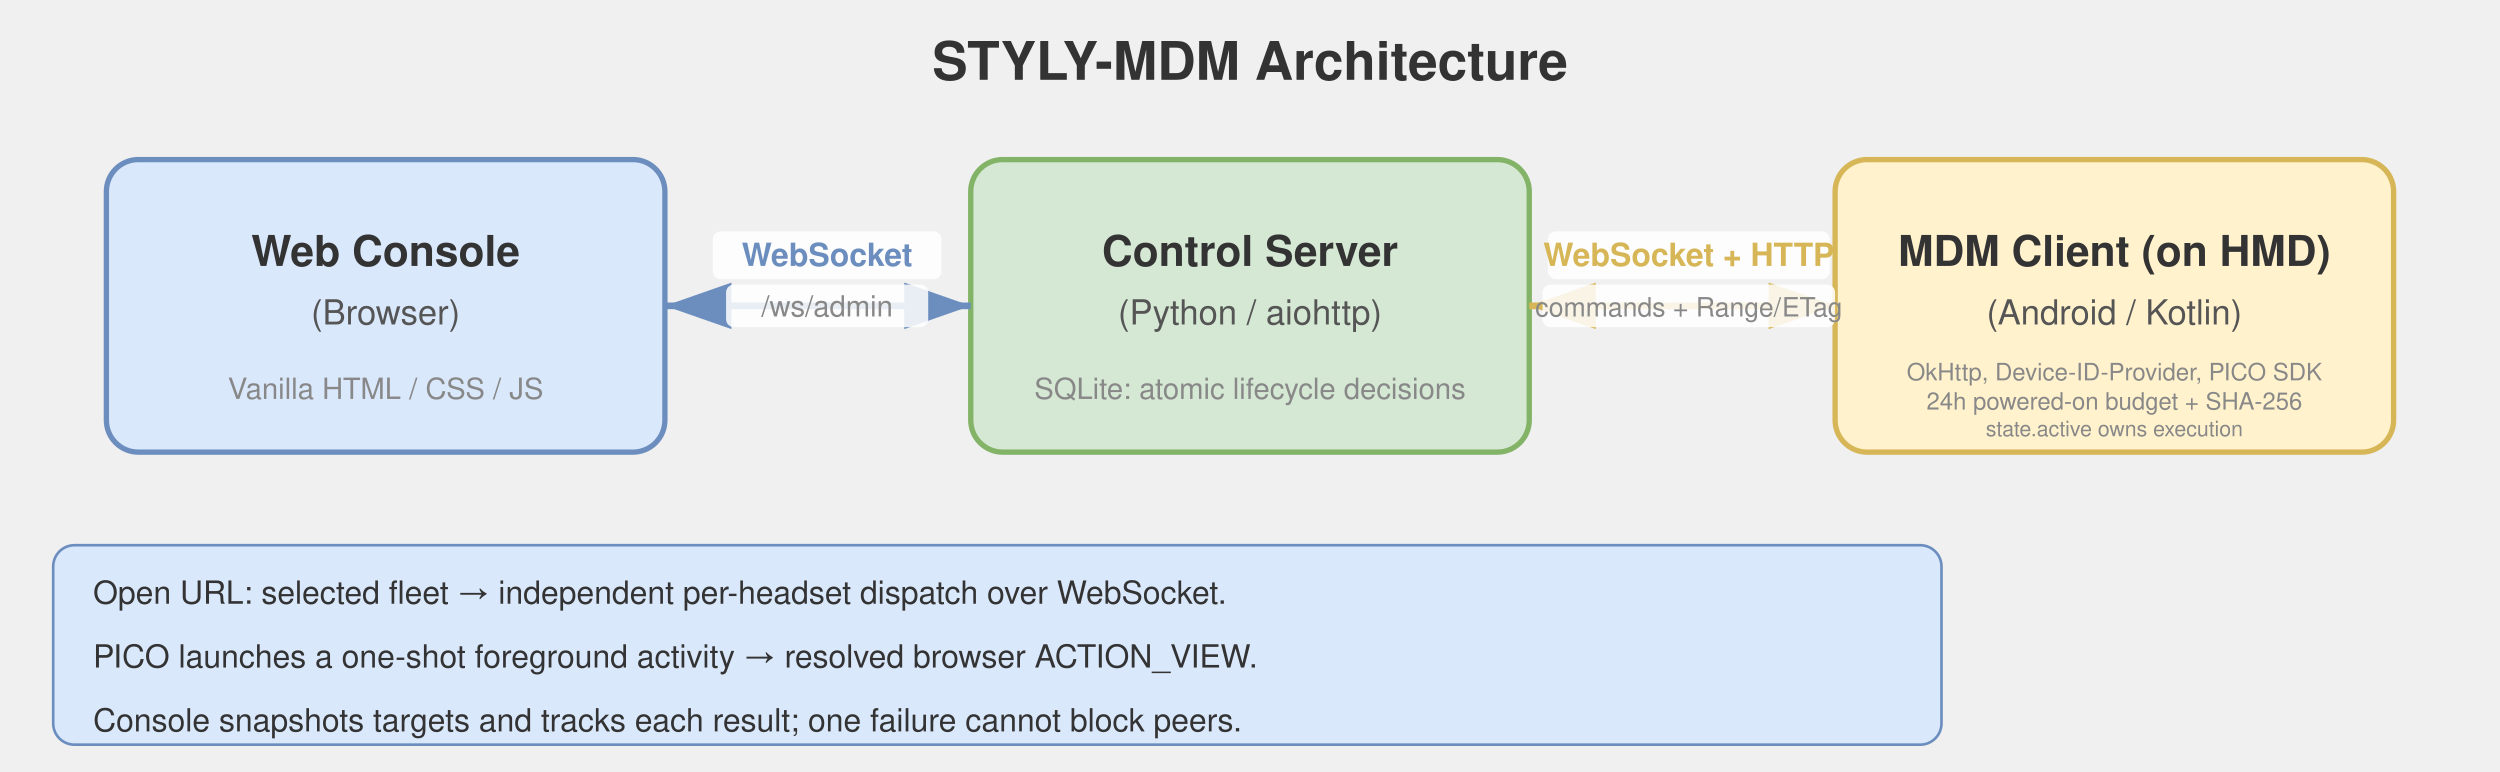
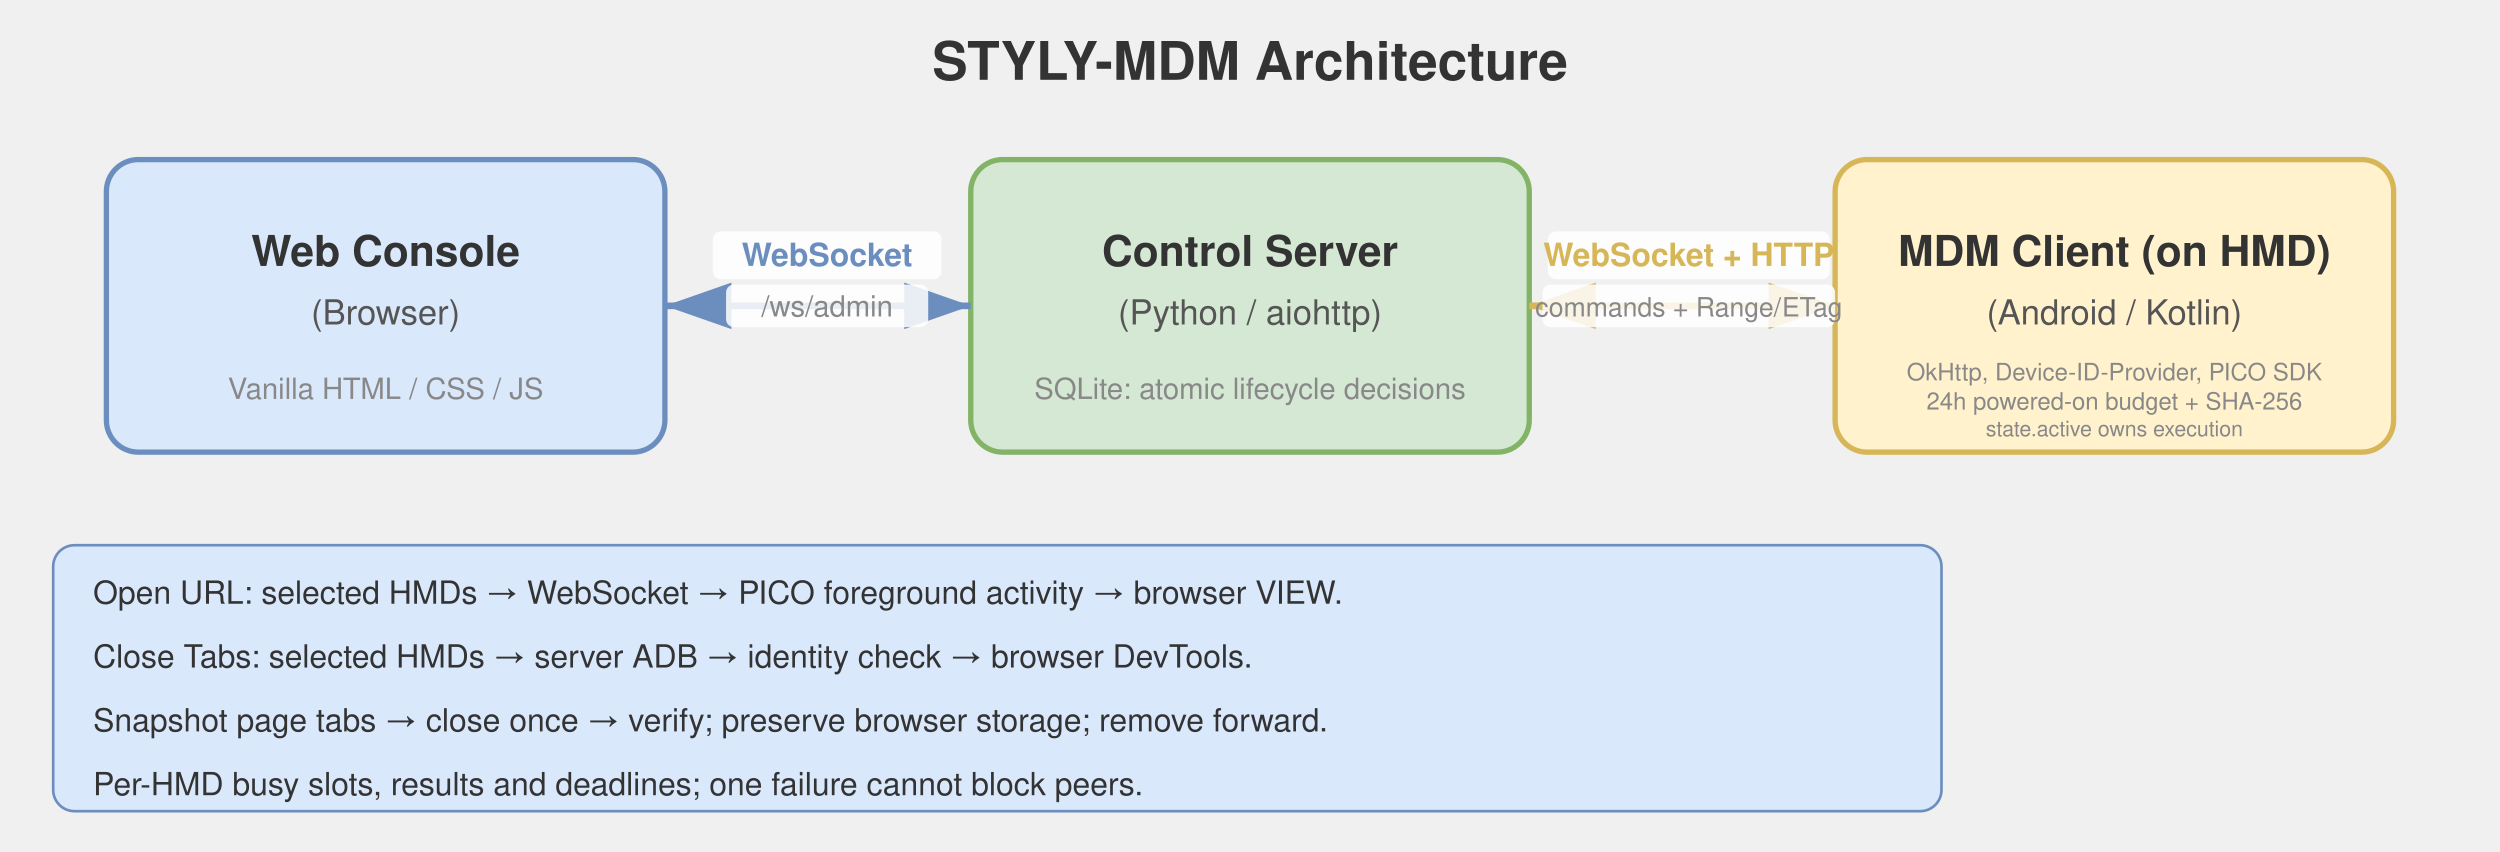
- <svg xmlns="http://www.w3.org/2000/svg" version="1.1" viewBox="0 0 940 290" font-family="Segoe UI, Helvetica, Arial, sans-serif" content="&lt;mxfile host=&quot;Claude&quot;&gt; &lt;diagram id=&quot;arch&quot; name=&quot;Architecture&quot;&gt; &lt;mxGraphModel dx=&quot;1422&quot; dy=&quot;762&quot; grid=&quot;1&quot; gridSize=&quot;10&quot; guides=&quot;1&quot; tooltips=&quot;1&quot; connect=&quot;1&quot; arrows=&quot;1&quot; fold=&quot;1&quot; page=&quot;1&quot; pageScale=&quot;1&quot; pageWidth=&quot;1169&quot; pageHeight=&quot;827&quot; math=&quot;0&quot; shadow=&quot;0&quot;&gt; &lt;root&gt; &lt;mxCell id=&quot;0&quot;/&gt; &lt;mxCell id=&quot;1&quot; parent=&quot;0&quot;/&gt; &lt;mxCell id=&quot;2&quot; value=&quot;&quot; style=&quot;rounded=1;whiteSpace=wrap;html=1;fillColor=#dae8fc;strokeColor=#6c8ebf;arcSize=10;&quot; vertex=&quot;1&quot; parent=&quot;1&quot;&gt;&lt;mxGeometry x=&quot;40&quot; y=&quot;80&quot; width=&quot;200&quot; height=&quot;100&quot; as=&quot;geometry&quot;/&gt;&lt;/mxCell&gt; &lt;mxCell id=&quot;2a&quot; value=&quot;&amp;lt;b&amp;gt;Web Console&amp;lt;/b&amp;gt;&amp;lt;br&amp;gt;(Browser)&quot; style=&quot;text;html=1;align=center;verticalAlign=middle;resizable=0;points=[];autosize=1;&quot; vertex=&quot;1&quot; parent=&quot;1&quot;&gt;&lt;mxGeometry x=&quot;95&quot; y=&quot;105&quot; width=&quot;90&quot; height=&quot;50&quot; as=&quot;geometry&quot;/&gt;&lt;/mxCell&gt; &lt;mxCell id=&quot;2b&quot; value=&quot;Vanilla HTML / CSS / JS&quot; style=&quot;text;html=1;align=center;verticalAlign=middle;fontColor=#666666;fontSize=10;&quot; vertex=&quot;1&quot; parent=&quot;1&quot;&gt;&lt;mxGeometry x=&quot;60&quot; y=&quot;155&quot; width=&quot;160&quot; height=&quot;20&quot; as=&quot;geometry&quot;/&gt;&lt;/mxCell&gt; &lt;mxCell id=&quot;3&quot; value=&quot;&quot; style=&quot;rounded=1;whiteSpace=wrap;html=1;fillColor=#d5e8d4;strokeColor=#82b366;arcSize=10;&quot; vertex=&quot;1&quot; parent=&quot;1&quot;&gt;&lt;mxGeometry x=&quot;360&quot; y=&quot;80&quot; width=&quot;220&quot; height=&quot;100&quot; as=&quot;geometry&quot;/&gt;&lt;/mxCell&gt; &lt;mxCell id=&quot;3a&quot; value=&quot;&amp;lt;b&amp;gt;Control Server&amp;lt;/b&amp;gt;&amp;lt;br&amp;gt;(Python / aiohttp)&quot; style=&quot;text;html=1;align=center;verticalAlign=middle;resizable=0;points=[];autosize=1;&quot; vertex=&quot;1&quot; parent=&quot;1&quot;&gt;&lt;mxGeometry x=&quot;405&quot; y=&quot;105&quot; width=&quot;130&quot; height=&quot;50&quot; as=&quot;geometry&quot;/&gt;&lt;/mxCell&gt; &lt;mxCell id=&quot;3b&quot; value=&quot;SQLite: atomic lifecycle decisions&quot; style=&quot;text;html=1;align=center;verticalAlign=middle;fontColor=#666666;fontSize=10;&quot; vertex=&quot;1&quot; parent=&quot;1&quot;&gt;&lt;mxGeometry x=&quot;390&quot; y=&quot;155&quot; width=&quot;160&quot; height=&quot;20&quot; as=&quot;geometry&quot;/&gt;&lt;/mxCell&gt; &lt;mxCell id=&quot;4&quot; value=&quot;&quot; style=&quot;rounded=1;whiteSpace=wrap;html=1;fillColor=#fff2cc;strokeColor=#d6b656;arcSize=10;&quot; vertex=&quot;1&quot; parent=&quot;1&quot;&gt;&lt;mxGeometry x=&quot;700&quot; y=&quot;80&quot; width=&quot;200&quot; height=&quot;100&quot; as=&quot;geometry&quot;/&gt;&lt;/mxCell&gt; &lt;mxCell id=&quot;4a&quot; value=&quot;&amp;lt;b&amp;gt;MDM Client (on HMD)&amp;lt;/b&amp;gt;&amp;lt;br&amp;gt;(Android / Kotlin)&quot; style=&quot;text;html=1;align=center;verticalAlign=middle;resizable=0;points=[];autosize=1;&quot; vertex=&quot;1&quot; parent=&quot;1&quot;&gt;&lt;mxGeometry x=&quot;740&quot; y=&quot;105&quot; width=&quot;120&quot; height=&quot;50&quot; as=&quot;geometry&quot;/&gt;&lt;/mxCell&gt; &lt;mxCell id=&quot;4b&quot; value=&quot;OkHttp, PICO SDK; resumable SHA-256; 24h powered-on budget; durable apply gate&quot; style=&quot;text;html=1;align=center;verticalAlign=middle;fontColor=#666666;fontSize=10;&quot; vertex=&quot;1&quot; parent=&quot;1&quot;&gt;&lt;mxGeometry x=&quot;705&quot; y=&quot;155&quot; width=&quot;190&quot; height=&quot;20&quot; as=&quot;geometry&quot;/&gt;&lt;/mxCell&gt; &lt;mxCell id=&quot;5&quot; style=&quot;edgeStyle=orthogonalEdgeStyle;rounded=0;orthogonalLoop=1;jettySize=auto;containsPoints=1;endArrow=block;endFill=1;startArrow=block;startFill=1;strokeWidth=2;strokeColor=#6c8ebf;&quot; edge=&quot;1&quot; parent=&quot;1&quot; source=&quot;2&quot; target=&quot;3&quot;&gt;&lt;mxGeometry relative=&quot;1&quot; as=&quot;geometry&quot;/&gt;&lt;/mxCell&gt; &lt;mxCell id=&quot;5a&quot; value=&quot;WebSocket&amp;lt;br&amp;gt;&amp;lt;font style=&amp;quot;font-size:10px&amp;quot;&amp;gt;/ws/admin&amp;lt;/font&amp;gt;&quot; style=&quot;edgeLabel;html=1;align=center;verticalAlign=middle;resizable=0;points=[];&quot; vertex=&quot;1&quot; connectable=&quot;0&quot; parent=&quot;5&quot;&gt;&lt;mxGeometry x=&quot;-0.1&quot; relative=&quot;1&quot; as=&quot;geometry&quot;&gt;&lt;mxPoint as=&quot;offset&quot;/&gt;&lt;/mxGeometry&gt;&lt;/mxCell&gt; &lt;mxCell id=&quot;6&quot; style=&quot;edgeStyle=orthogonalEdgeStyle;rounded=0;orthogonalLoop=1;jettySize=auto;containsPoints=1;endArrow=block;endFill=1;startArrow=block;startFill=1;strokeWidth=2;strokeColor=#d6b656;&quot; edge=&quot;1&quot; parent=&quot;1&quot; source=&quot;3&quot; target=&quot;4&quot;&gt;&lt;mxGeometry relative=&quot;1&quot; as=&quot;geometry&quot;/&gt;&lt;/mxCell&gt; &lt;mxCell id=&quot;6a&quot; value=&quot;WebSocket + HTTP&amp;lt;br&amp;gt;&amp;lt;font style=&amp;quot;font-size:10px&amp;quot;&amp;gt;commands + Range/ETag&amp;lt;/font&amp;gt;&quot; style=&quot;edgeLabel;html=1;align=center;verticalAlign=middle;resizable=0;points=[];&quot; vertex=&quot;1&quot; connectable=&quot;0&quot; parent=&quot;6&quot;&gt;&lt;mxGeometry x=&quot;-0.1&quot; relative=&quot;1&quot; as=&quot;geometry&quot;&gt;&lt;mxPoint as=&quot;offset&quot;/&gt;&lt;/mxGeometry&gt;&lt;/mxCell&gt; &lt;mxCell id=&quot;7&quot; value=&quot;&amp;lt;font style=&amp;quot;font-size:16px&amp;quot;&amp;gt;&amp;lt;b&amp;gt;STYLY-MDM Architecture&amp;lt;/b&amp;gt;&amp;lt;/font&amp;gt;&quot; style=&quot;text;html=1;align=center;verticalAlign=middle;resizable=0;points=[];autosize=1;&quot; vertex=&quot;1&quot; parent=&quot;1&quot;&gt;&lt;mxGeometry x=&quot;350&quot; y=&quot;20&quot; width=&quot;240&quot; height=&quot;40&quot; as=&quot;geometry&quot;/&gt;&lt;/mxCell&gt; &lt;mxCell id=&quot;browser-controls-note&quot; value=&quot;Open URL: selected fleet → independent per-headset dispatch over WebSocket.&amp;lt;br&amp;gt;PICO launches a one-shot foreground activity → resolved browser ACTION_VIEW.&amp;lt;br&amp;gt;Console snapshots targets and tracks each result; one failure cannot block peers.&quot; style=&quot;rounded=1;whiteSpace=wrap;html=1;fillColor=#dae8fc;strokeColor=#6c8ebf;fontSize=12;align=left;spacingLeft=15;&quot; vertex=&quot;1&quot; parent=&quot;1&quot;&gt;&lt;mxGeometry x=&quot;20&quot; y=&quot;205&quot; width=&quot;710&quot; height=&quot;75&quot; as=&quot;geometry&quot;/&gt;&lt;/mxCell&gt; &lt;/root&gt; &lt;/mxGraphModel&gt; &lt;/diagram&gt; &lt;/mxfile&gt;">
+ <svg xmlns="http://www.w3.org/2000/svg" version="1.1" viewBox="0 0 940 320" font-family="Segoe UI, Helvetica, Arial, sans-serif" content="&lt;mxfile host=&quot;Claude&quot;&gt; &lt;diagram id=&quot;arch&quot; name=&quot;Architecture&quot;&gt; &lt;mxGraphModel dx=&quot;1422&quot; dy=&quot;762&quot; grid=&quot;1&quot; gridSize=&quot;10&quot; guides=&quot;1&quot; tooltips=&quot;1&quot; connect=&quot;1&quot; arrows=&quot;1&quot; fold=&quot;1&quot; page=&quot;1&quot; pageScale=&quot;1&quot; pageWidth=&quot;1169&quot; pageHeight=&quot;827&quot; math=&quot;0&quot; shadow=&quot;0&quot;&gt; &lt;root&gt; &lt;mxCell id=&quot;0&quot;/&gt; &lt;mxCell id=&quot;1&quot; parent=&quot;0&quot;/&gt; &lt;mxCell id=&quot;2&quot; value=&quot;&quot; style=&quot;rounded=1;whiteSpace=wrap;html=1;fillColor=#dae8fc;strokeColor=#6c8ebf;arcSize=10;&quot; vertex=&quot;1&quot; parent=&quot;1&quot;&gt;&lt;mxGeometry x=&quot;40&quot; y=&quot;80&quot; width=&quot;200&quot; height=&quot;100&quot; as=&quot;geometry&quot;/&gt;&lt;/mxCell&gt; &lt;mxCell id=&quot;2a&quot; value=&quot;&amp;lt;b&amp;gt;Web Console&amp;lt;/b&amp;gt;&amp;lt;br&amp;gt;(Browser)&quot; style=&quot;text;html=1;align=center;verticalAlign=middle;resizable=0;points=[];autosize=1;&quot; vertex=&quot;1&quot; parent=&quot;1&quot;&gt;&lt;mxGeometry x=&quot;95&quot; y=&quot;105&quot; width=&quot;90&quot; height=&quot;50&quot; as=&quot;geometry&quot;/&gt;&lt;/mxCell&gt; &lt;mxCell id=&quot;2b&quot; value=&quot;Vanilla HTML / CSS / JS&quot; style=&quot;text;html=1;align=center;verticalAlign=middle;fontColor=#666666;fontSize=10;&quot; vertex=&quot;1&quot; parent=&quot;1&quot;&gt;&lt;mxGeometry x=&quot;60&quot; y=&quot;155&quot; width=&quot;160&quot; height=&quot;20&quot; as=&quot;geometry&quot;/&gt;&lt;/mxCell&gt; &lt;mxCell id=&quot;3&quot; value=&quot;&quot; style=&quot;rounded=1;whiteSpace=wrap;html=1;fillColor=#d5e8d4;strokeColor=#82b366;arcSize=10;&quot; vertex=&quot;1&quot; parent=&quot;1&quot;&gt;&lt;mxGeometry x=&quot;360&quot; y=&quot;80&quot; width=&quot;220&quot; height=&quot;100&quot; as=&quot;geometry&quot;/&gt;&lt;/mxCell&gt; &lt;mxCell id=&quot;3a&quot; value=&quot;&amp;lt;b&amp;gt;Control Server&amp;lt;/b&amp;gt;&amp;lt;br&amp;gt;(Python / aiohttp)&quot; style=&quot;text;html=1;align=center;verticalAlign=middle;resizable=0;points=[];autosize=1;&quot; vertex=&quot;1&quot; parent=&quot;1&quot;&gt;&lt;mxGeometry x=&quot;405&quot; y=&quot;105&quot; width=&quot;130&quot; height=&quot;50&quot; as=&quot;geometry&quot;/&gt;&lt;/mxCell&gt; &lt;mxCell id=&quot;3b&quot; value=&quot;SQLite: atomic lifecycle decisions&quot; style=&quot;text;html=1;align=center;verticalAlign=middle;fontColor=#666666;fontSize=10;&quot; vertex=&quot;1&quot; parent=&quot;1&quot;&gt;&lt;mxGeometry x=&quot;390&quot; y=&quot;155&quot; width=&quot;160&quot; height=&quot;20&quot; as=&quot;geometry&quot;/&gt;&lt;/mxCell&gt; &lt;mxCell id=&quot;4&quot; value=&quot;&quot; style=&quot;rounded=1;whiteSpace=wrap;html=1;fillColor=#fff2cc;strokeColor=#d6b656;arcSize=10;&quot; vertex=&quot;1&quot; parent=&quot;1&quot;&gt;&lt;mxGeometry x=&quot;700&quot; y=&quot;80&quot; width=&quot;200&quot; height=&quot;100&quot; as=&quot;geometry&quot;/&gt;&lt;/mxCell&gt; &lt;mxCell id=&quot;4a&quot; value=&quot;&amp;lt;b&amp;gt;MDM Client (on HMD)&amp;lt;/b&amp;gt;&amp;lt;br&amp;gt;(Android / Kotlin)&quot; style=&quot;text;html=1;align=center;verticalAlign=middle;resizable=0;points=[];autosize=1;&quot; vertex=&quot;1&quot; parent=&quot;1&quot;&gt;&lt;mxGeometry x=&quot;740&quot; y=&quot;105&quot; width=&quot;120&quot; height=&quot;50&quot; as=&quot;geometry&quot;/&gt;&lt;/mxCell&gt; &lt;mxCell id=&quot;4b&quot; value=&quot;OkHttp, PICO SDK; resumable SHA-256; 24h powered-on budget; durable apply gate&quot; style=&quot;text;html=1;align=center;verticalAlign=middle;fontColor=#666666;fontSize=10;&quot; vertex=&quot;1&quot; parent=&quot;1&quot;&gt;&lt;mxGeometry x=&quot;705&quot; y=&quot;155&quot; width=&quot;190&quot; height=&quot;20&quot; as=&quot;geometry&quot;/&gt;&lt;/mxCell&gt; &lt;mxCell id=&quot;5&quot; style=&quot;edgeStyle=orthogonalEdgeStyle;rounded=0;orthogonalLoop=1;jettySize=auto;containsPoints=1;endArrow=block;endFill=1;startArrow=block;startFill=1;strokeWidth=2;strokeColor=#6c8ebf;&quot; edge=&quot;1&quot; parent=&quot;1&quot; source=&quot;2&quot; target=&quot;3&quot;&gt;&lt;mxGeometry relative=&quot;1&quot; as=&quot;geometry&quot;/&gt;&lt;/mxCell&gt; &lt;mxCell id=&quot;5a&quot; value=&quot;WebSocket&amp;lt;br&amp;gt;&amp;lt;font style=&amp;quot;font-size:10px&amp;quot;&amp;gt;/ws/admin&amp;lt;/font&amp;gt;&quot; style=&quot;edgeLabel;html=1;align=center;verticalAlign=middle;resizable=0;points=[];&quot; vertex=&quot;1&quot; connectable=&quot;0&quot; parent=&quot;5&quot;&gt;&lt;mxGeometry x=&quot;-0.1&quot; relative=&quot;1&quot; as=&quot;geometry&quot;&gt;&lt;mxPoint as=&quot;offset&quot;/&gt;&lt;/mxGeometry&gt;&lt;/mxCell&gt; &lt;mxCell id=&quot;6&quot; style=&quot;edgeStyle=orthogonalEdgeStyle;rounded=0;orthogonalLoop=1;jettySize=auto;containsPoints=1;endArrow=block;endFill=1;startArrow=block;startFill=1;strokeWidth=2;strokeColor=#d6b656;&quot; edge=&quot;1&quot; parent=&quot;1&quot; source=&quot;3&quot; target=&quot;4&quot;&gt;&lt;mxGeometry relative=&quot;1&quot; as=&quot;geometry&quot;/&gt;&lt;/mxCell&gt; &lt;mxCell id=&quot;6a&quot; value=&quot;WebSocket + HTTP&amp;lt;br&amp;gt;&amp;lt;font style=&amp;quot;font-size:10px&amp;quot;&amp;gt;commands + Range/ETag&amp;lt;/font&amp;gt;&quot; style=&quot;edgeLabel;html=1;align=center;verticalAlign=middle;resizable=0;points=[];&quot; vertex=&quot;1&quot; connectable=&quot;0&quot; parent=&quot;6&quot;&gt;&lt;mxGeometry x=&quot;-0.1&quot; relative=&quot;1&quot; as=&quot;geometry&quot;&gt;&lt;mxPoint as=&quot;offset&quot;/&gt;&lt;/mxGeometry&gt;&lt;/mxCell&gt; &lt;mxCell id=&quot;7&quot; value=&quot;&amp;lt;font style=&amp;quot;font-size:16px&amp;quot;&amp;gt;&amp;lt;b&amp;gt;STYLY-MDM Architecture&amp;lt;/b&amp;gt;&amp;lt;/font&amp;gt;&quot; style=&quot;text;html=1;align=center;verticalAlign=middle;resizable=0;points=[];autosize=1;&quot; vertex=&quot;1&quot; parent=&quot;1&quot;&gt;&lt;mxGeometry x=&quot;350&quot; y=&quot;20&quot; width=&quot;240&quot; height=&quot;40&quot; as=&quot;geometry&quot;/&gt;&lt;/mxCell&gt; &lt;mxCell id=&quot;browser-controls-note&quot; value=&quot;Open URL: selected HMDs → WebSocket → PICO foreground activity → browser VIEW.&amp;lt;br&amp;gt;Close Tabs: selected HMDs → server ADB → identity check → browser DevTools.&amp;lt;br&amp;gt;Snapshot page tabs → close once → verify; preserve browser storage; remove forward.&amp;lt;br&amp;gt;Per-HMD busy slots, results and deadlines; one failure cannot block peers.&quot; style=&quot;rounded=1;whiteSpace=wrap;html=1;fillColor=#dae8fc;strokeColor=#6c8ebf;fontSize=12;align=left;spacingLeft=15;&quot; vertex=&quot;1&quot; parent=&quot;1&quot;&gt;&lt;mxGeometry x=&quot;20&quot; y=&quot;205&quot; width=&quot;710&quot; height=&quot;100&quot; as=&quot;geometry&quot; /&gt;&lt;/mxCell&gt; &lt;/root&gt; &lt;/mxGraphModel&gt; &lt;/diagram&gt; &lt;/mxfile&gt;">
  <text x="470" y="30" text-anchor="middle" font-size="20" font-weight="bold" fill="#333">STYLY-MDM Architecture</text>
  <rect x="40" y="60" width="210" height="110" rx="12" ry="12" fill="#dae8fc" stroke="#6c8ebf" stroke-width="2" />
  <text x="145" y="100" text-anchor="middle" font-size="16" font-weight="bold" fill="#333">Web Console</text>
  <text x="145" y="122" text-anchor="middle" font-size="13" fill="#555">(Browser)</text>
  <text x="145" y="150" text-anchor="middle" font-size="11" fill="#888">Vanilla HTML / CSS / JS</text>
  <rect x="365" y="60" width="210" height="110" rx="12" ry="12" fill="#d5e8d4" stroke="#82b366" stroke-width="2" />
  <text x="470" y="100" text-anchor="middle" font-size="16" font-weight="bold" fill="#333">Control Server</text>
  <text x="470" y="122" text-anchor="middle" font-size="13" fill="#555">(Python / aiohttp)</text>
  <text x="470" y="150" text-anchor="middle" font-size="11" fill="#888">SQLite: atomic lifecycle decisions</text>
  <rect x="690" y="60" width="210" height="110" rx="12" ry="12" fill="#fff2cc" stroke="#d6b656" stroke-width="2" />
  <text x="795" y="100" text-anchor="middle" font-size="16" font-weight="bold" fill="#333">MDM Client (on HMD)</text>
  <text x="795" y="122" text-anchor="middle" font-size="13" fill="#555">(Android / Kotlin)</text>
  <text x="795" y="143" text-anchor="middle" font-size="9" fill="#888">OkHttp, Device-ID-Provider, PICO SDK</text>
  <text x="795" y="154" text-anchor="middle" font-size="9" fill="#888">24h powered-on budget + SHA-256</text>
  <text x="795" y="164" text-anchor="middle" font-size="8" fill="#888">state.active owns execution</text>
  <defs>
    <marker id="arrowRight" markerWidth="10" markerHeight="7" refX="10" refY="3.5" orient="auto">
      <polygon points="0 0, 10 3.5, 0 7" fill="#6c8ebf" />
    </marker>
    <marker id="arrowLeft" markerWidth="10" markerHeight="7" refX="0" refY="3.5" orient="auto">
      <polygon points="10 0, 0 3.5, 10 7" fill="#6c8ebf" />
    </marker>
    <marker id="arrowRight2" markerWidth="10" markerHeight="7" refX="10" refY="3.5" orient="auto">
      <polygon points="0 0, 10 3.5, 0 7" fill="#d6b656" />
    </marker>
    <marker id="arrowLeft2" markerWidth="10" markerHeight="7" refX="0" refY="3.5" orient="auto">
      <polygon points="10 0, 0 3.5, 10 7" fill="#d6b656" />
    </marker>
  </defs>
  <line x1="250" y1="115" x2="365" y2="115" stroke="#6c8ebf" stroke-width="2.5" marker-start="url(#arrowLeft)" marker-end="url(#arrowRight)" />
  <rect x="268" y="87" width="86" height="18" rx="3" fill="white" fill-opacity="0.85" />
  <text x="311" y="100" text-anchor="middle" font-size="12" font-weight="bold" fill="#6c8ebf">WebSocket</text>
  <rect x="273" y="107" width="76" height="16" rx="3" fill="white" fill-opacity="0.85" />
  <text x="311" y="119" text-anchor="middle" font-size="11" fill="#888">/ws/admin</text>
  <line x1="575" y1="115" x2="690" y2="115" stroke="#d6b656" stroke-width="2.5" marker-start="url(#arrowLeft2)" marker-end="url(#arrowRight2)" />
  <rect x="582" y="87" width="106" height="18" rx="3" fill="white" fill-opacity="0.85" />
  <text x="635" y="100" text-anchor="middle" font-size="12" font-weight="bold" fill="#d6b656">WebSocket + HTTP</text>
  <rect x="580" y="107" width="110" height="16" rx="3" fill="white" fill-opacity="0.85" />
  <text x="635" y="119" text-anchor="middle" font-size="10" fill="#888">commands + Range/ETag</text>
  <g id="browser-controls-note">
-     <rect x="20" y="205" width="710" height="75" rx="8" fill="#dae8fc" stroke="#6c8ebf" />
-     <text x="35" y="227" font-size="12" fill="#333">Open URL: selected fleet → independent per-headset dispatch over WebSocket.</text>
-     <text x="35" y="251" font-size="12" fill="#333">PICO launches a one-shot foreground activity → resolved browser ACTION_VIEW.</text>
-     <text x="35" y="275" font-size="12" fill="#333">Console snapshots targets and tracks each result; one failure cannot block peers.</text>
+     <rect x="20" y="205" width="710" height="100" rx="8" fill="#dae8fc" stroke="#6c8ebf" />
+     <text x="35" y="227" font-size="12" fill="#333">Open URL: selected HMDs → WebSocket → PICO foreground activity → browser VIEW.</text>
+     <text x="35" y="251" font-size="12" fill="#333">Close Tabs: selected HMDs → server ADB → identity check → browser DevTools.</text>
+     <text x="35" y="275" font-size="12" fill="#333">Snapshot page tabs → close once → verify; preserve browser storage; remove forward.</text>
+     <text x="35" y="299" font-size="12" fill="#333">Per-HMD busy slots, results and deadlines; one failure cannot block peers.</text>
  </g>
</svg>
